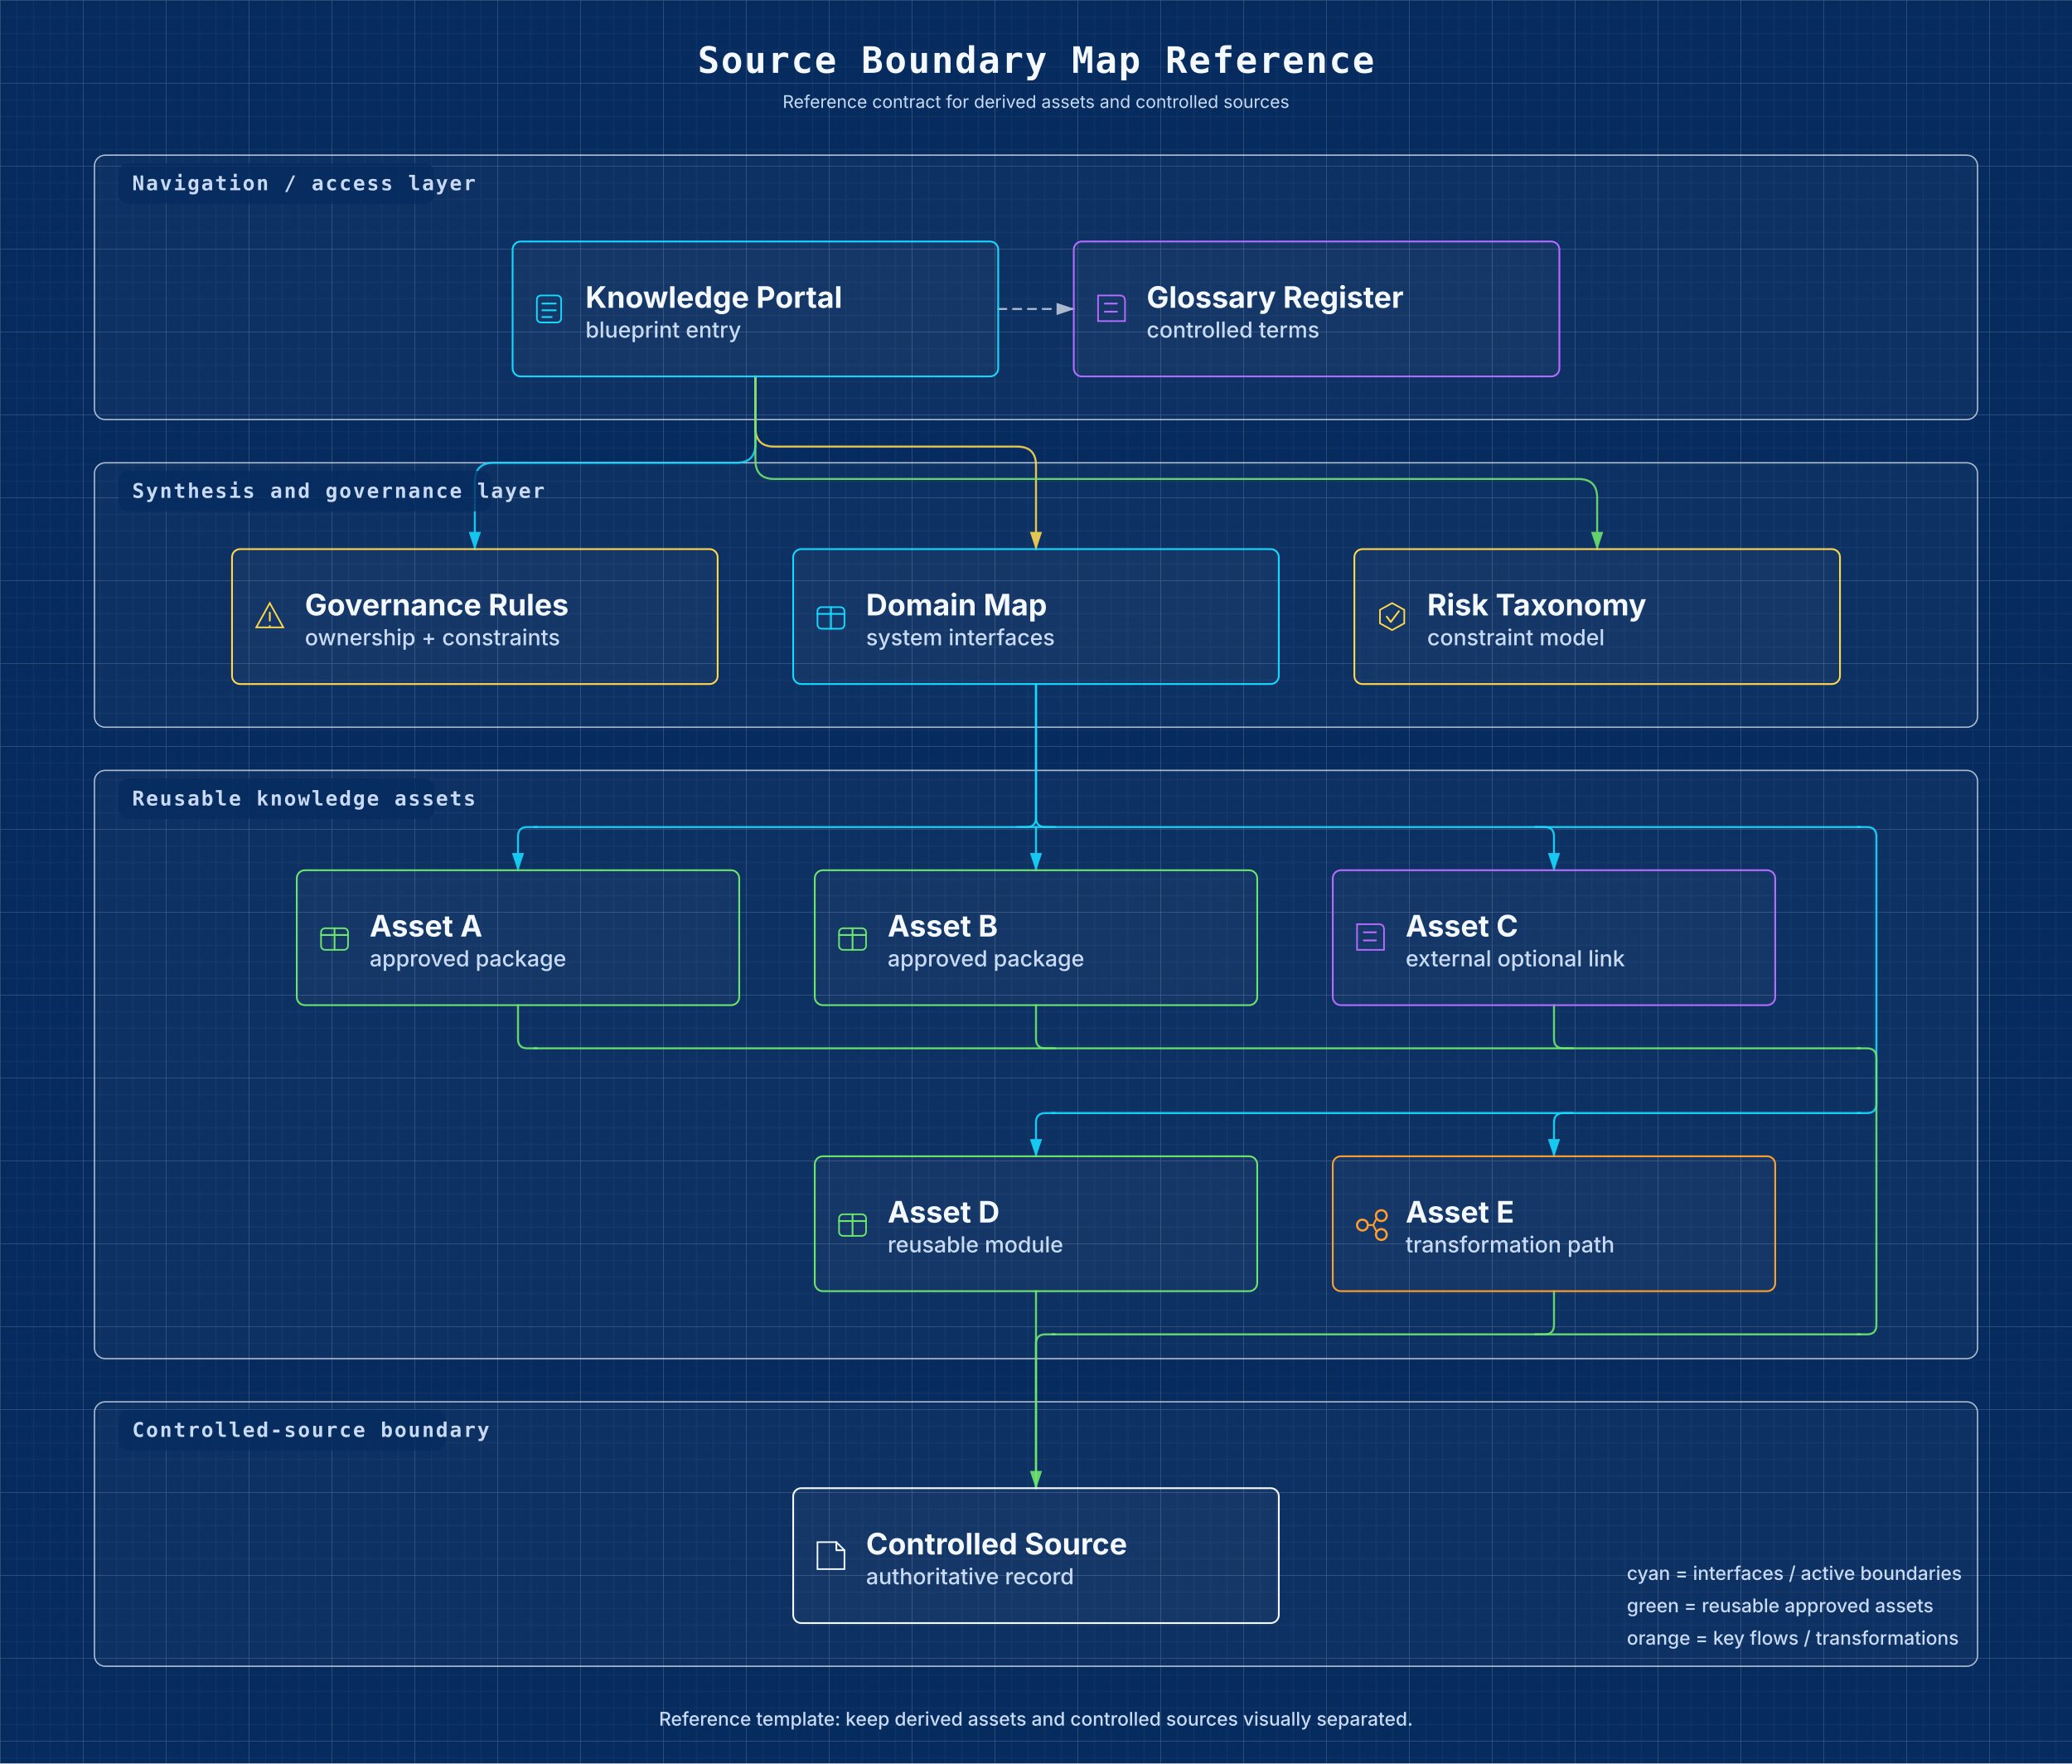
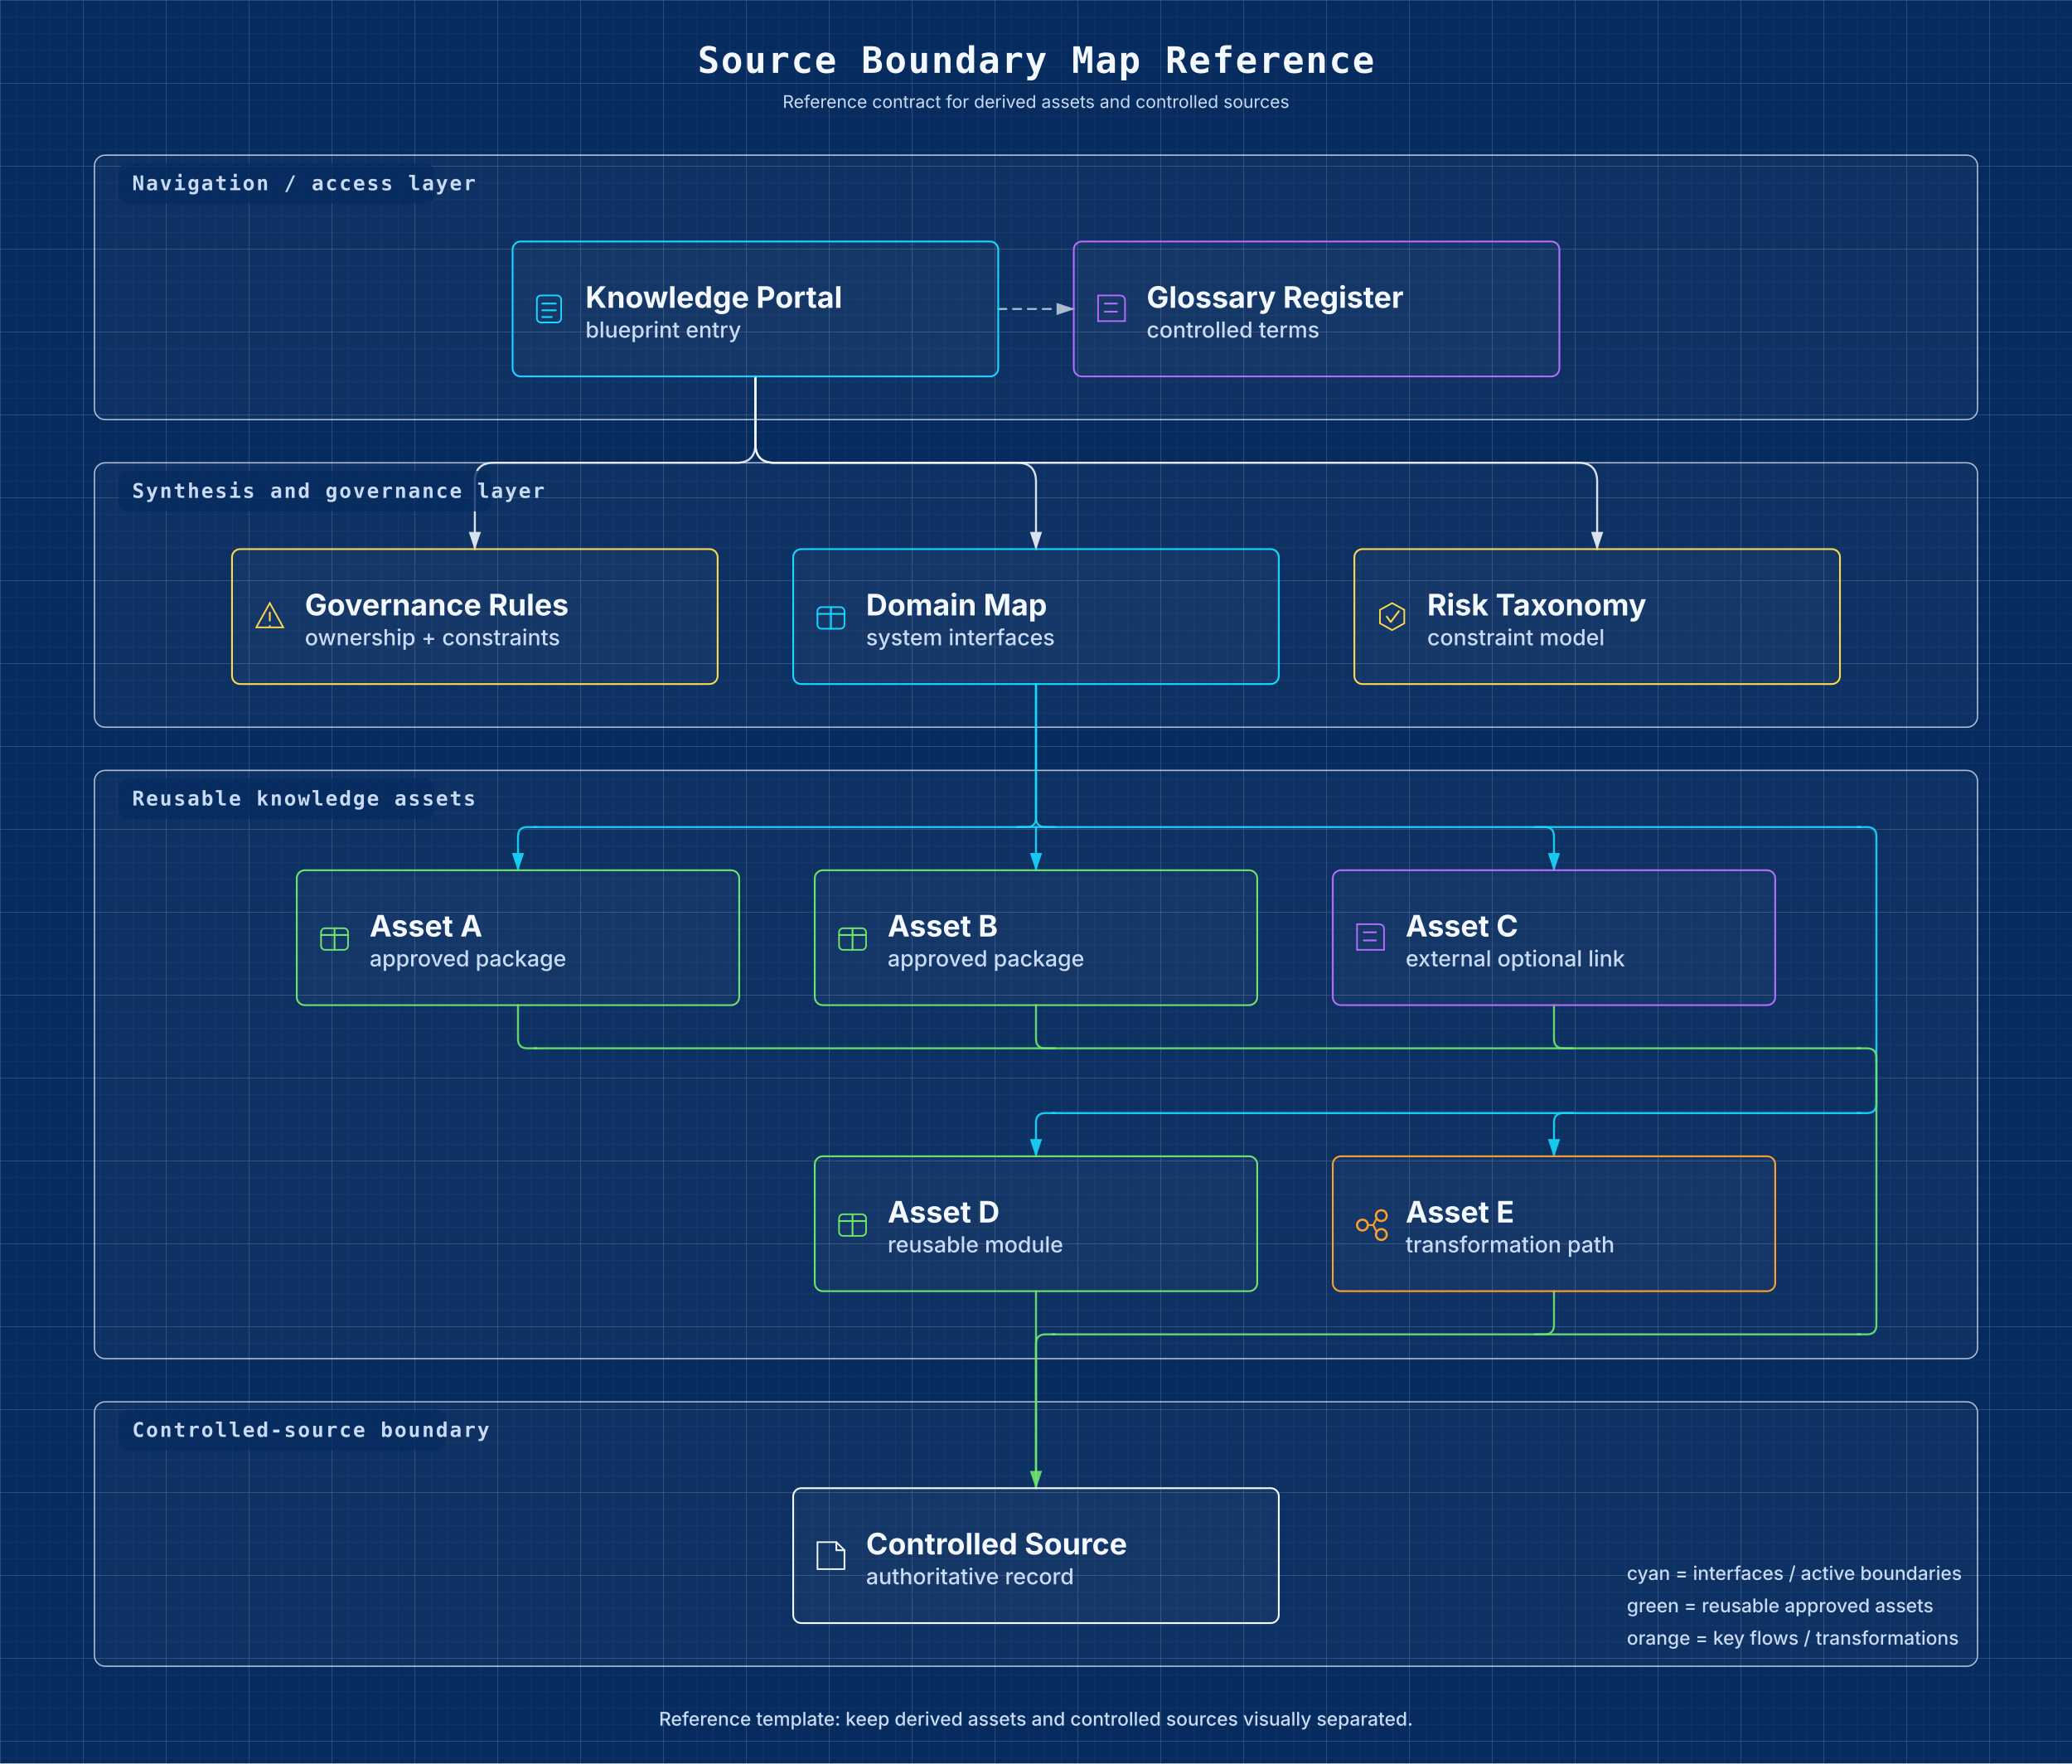
<svg xmlns="http://www.w3.org/2000/svg" width="1536" height="1307" viewBox="0 0 1536 1307" role="img" aria-label="Source Boundary Map Reference" data-style="accent-blueprint" data-diagram-type="source_boundary_map">
  <defs>
    <pattern id="blueprint-grid-small" width="12.29" height="12.29" patternUnits="userSpaceOnUse">
      <path d="M 12.29 0 H 0 V 12.29" fill="none" stroke="#FFFFFF" stroke-opacity="0.08" stroke-width="0.72" />
    </pattern>
    <pattern id="blueprint-grid" width="61.44" height="61.44" patternUnits="userSpaceOnUse">
      <rect width="61.44" height="61.44" fill="url(#blueprint-grid-small)" />
      <path d="M 61.44 0 H 0 V 61.44" fill="none" stroke="#FFFFFF" stroke-opacity="0.14" stroke-width="1.02" />
    </pattern>
    <marker id="arrow" markerWidth="10" markerHeight="10" refX="8.5" refY="3" orient="auto" markerUnits="strokeWidth">
      <path d="M0,0 L0,6 L9,3 z" fill="context-stroke" />
    </marker>
    <marker id="arrow-fanout" markerWidth="10" markerHeight="10" refX="8.5" refY="3" orient="auto" markerUnits="strokeWidth">
      <path d="M0,0 L0,6 L9,3 z" fill="context-stroke" />
    </marker>
    <marker id="arrow-fanin" markerWidth="10" markerHeight="10" refX="8.5" refY="3" orient="auto" markerUnits="strokeWidth">
      <path d="M0,0 L0,6 L9,3 z" fill="context-stroke" />
    </marker>
    <style>
    [data-style="accent-blueprint"] .title{font:700 27px IBM Plex Mono,JetBrains Mono,Consolas,monospace;fill:#F4F8FF;letter-spacing:.04em;text-transform:uppercase}
    [data-style="accent-blueprint"] .subtitle{font:400 13px IBM Plex Sans,Inter,Roboto Condensed,DIN,Segoe UI,Aptos,Arial,sans-serif;fill:#C9DAF5}
    [data-style="accent-blueprint"] .group-label{font:700 15px IBM Plex Mono,JetBrains Mono,Consolas,monospace;fill:#C9DAF5;letter-spacing:.08em;text-transform:uppercase}
    [data-style="accent-blueprint"] .card-title{font:700 17px IBM Plex Sans,Inter,Roboto Condensed,DIN,Segoe UI,Aptos,Arial,sans-serif;fill:#F4F8FF}
    [data-style="accent-blueprint"] .card-sub{font:500 13px IBM Plex Sans,Inter,Roboto Condensed,DIN,Segoe UI,Aptos,Arial,sans-serif;fill:#C9DAF5}
    [data-style="accent-blueprint"] .edge{fill:none;stroke:#F4F8FF;stroke-width:1.5;stroke-linecap:round;stroke-linejoin:round;opacity:0.88}
    [data-style="accent-blueprint"] .fanout{stroke:#FF9F2E;opacity:0.9}
    [data-style="accent-blueprint"] .fanin{stroke:#6EE66E;opacity:0.9}
    [data-style="accent-blueprint"] .route-shared{marker-end:none}
    [data-style="accent-blueprint"] .edge-dashed{stroke-dasharray:6 5;opacity:0.68}
    [data-style="accent-blueprint"] .note{font:500 14px IBM Plex Sans,Inter,Roboto Condensed,DIN,Segoe UI,Aptos,Arial,sans-serif;fill:#C9DAF5}
    [data-style="accent-blueprint"] .mono{font-family:IBM Plex Mono,JetBrains Mono,Consolas,monospace}
    [data-style="accent-blueprint"] .table-header{font:700 15.5px IBM Plex Mono,JetBrains Mono,Consolas,monospace;fill:#F4F8FF;letter-spacing:.08em;text-transform:uppercase}
    [data-style="accent-blueprint"] .table-cell{font:500 17px IBM Plex Sans,Inter,Roboto Condensed,DIN,Segoe UI,Aptos,Arial,sans-serif;fill:#F4F8FF}
    [data-style="accent-blueprint"] .table-cell-secondary{font:500 17px IBM Plex Sans,Inter,Roboto Condensed,DIN,Segoe UI,Aptos,Arial,sans-serif;fill:#C9DAF5}
    [data-style="accent-blueprint"] .info-panel-title{font:700 15px IBM Plex Mono,JetBrains Mono,Consolas,monospace;fill:#F4F8FF;letter-spacing:.08em;text-transform:uppercase}
    [data-style="accent-blueprint"] .info-panel-item{font:500 14px IBM Plex Sans,Inter,Roboto Condensed,DIN,Segoe UI,Aptos,Arial,sans-serif;fill:#C9DAF5}
    [data-style="accent-blueprint"] .tree-level-label{font:700 15px IBM Plex Mono,JetBrains Mono,Consolas,monospace;fill:#C9DAF5;letter-spacing:.08em;text-transform:uppercase}
    [data-style="accent-blueprint"] .hub-label{font:700 15px IBM Plex Mono,JetBrains Mono,Consolas,monospace;fill:#C9DAF5;letter-spacing:.08em;text-transform:uppercase}
    [data-style="accent-blueprint"] .icon-line{fill:none;stroke-width:1.3;stroke-linecap:round;stroke-linejoin:round}
  </style>
  </defs>
  <rect x="0" y="0" width="1536" height="1307" rx="0" fill="#062B5F" />
  <rect x="0" y="0" width="1536" height="1307" rx="0" fill="url(#blueprint-grid)" opacity="1" />
  <text x="768.0" y="54" text-anchor="middle" class="title">Source Boundary Map Reference</text>
  <text x="768.0" y="80.0" text-anchor="middle" class="subtitle">Reference contract for derived assets and controlled sources</text>
  <rect x="70" y="115" width="1396" height="196" class="group-panel" rx="8" fill="#FFFFFF" fill-opacity="0.03" stroke="#F4F8FF" stroke-opacity="0.7" stroke-width="1" />
  <rect x="70" y="343" width="1396" height="196" class="group-panel" rx="8" fill="#FFFFFF" fill-opacity="0.03" stroke="#F4F8FF" stroke-opacity="0.7" stroke-width="1" />
  <rect x="70" y="571" width="1396" height="436" class="group-panel" rx="8" fill="#FFFFFF" fill-opacity="0.03" stroke="#F4F8FF" stroke-opacity="0.7" stroke-width="1" />
  <rect x="70" y="1039" width="1396" height="196" class="group-panel" rx="8" fill="#FFFFFF" fill-opacity="0.03" stroke="#F4F8FF" stroke-opacity="0.7" stroke-width="1" />
  <path d="M 768.0 507.0 L 768.0 606.0 Q 768.0 613.0 761.0 613.0 L 754.0 613.0" class="edge fanout route-shared branch" style="stroke:#16D9FF" data-route-family="1" data-route-color="#16D9FF" />
  <path d="M 768.0 507.0 L 768.0 606.0 Q 768.0 613.0 775.0 613.0 L 782.0 613.0" class="edge fanout route-shared branch" style="stroke:#16D9FF" data-route-family="1" data-route-color="#16D9FF" />
  <path d="M 1377.0 613.0 L 1384.0 613.0 Q 1391.0 613.0 1391.0 620.0 L 1391.0 818.0 Q 1391.0 825.0 1384.0 825.0 L 1377.0 825.0" class="edge fanout route-shared trunk" style="stroke:#16D9FF" data-route-family="1" data-route-color="#16D9FF" />
  <path d="M 396.0 613.0 L 1379.0 613.0" class="edge fanout route-shared bus" style="stroke:#16D9FF" data-route-family="1" data-route-color="#16D9FF" />
  <path d="M 398.0 613.0 L 391.0 613.0 Q 384.0 613.0 384.0 620.0 L 384.0 645.0" class="edge fanout terminal" marker-end="url(#arrow-fanout)" style="stroke:#16D9FF" data-route-family="1" data-route-color="#16D9FF" />
  <path d="M 768.0 613.0 L 768.0 645.0" class="edge fanout terminal" marker-end="url(#arrow-fanout)" style="stroke:#16D9FF" data-route-family="1" data-route-color="#16D9FF" />
  <path d="M 1138.0 613.0 L 1145.0 613.0 Q 1152.0 613.0 1152.0 620.0 L 1152.0 645.0" class="edge fanout terminal" marker-end="url(#arrow-fanout)" style="stroke:#16D9FF" data-route-family="1" data-route-color="#16D9FF" />
  <path d="M 780.0 825.0 L 1379.0 825.0" class="edge fanout route-shared bus" style="stroke:#16D9FF" data-route-family="1" data-route-color="#16D9FF" />
  <path d="M 782.0 825.0 L 775.0 825.0 Q 768.0 825.0 768.0 832.0 L 768.0 857.0" class="edge fanout terminal" marker-end="url(#arrow-fanout)" style="stroke:#16D9FF" data-route-family="1" data-route-color="#16D9FF" />
  <path d="M 1166.0 825.0 L 1159.0 825.0 Q 1152.0 825.0 1152.0 832.0 L 1152.0 857.0" class="edge fanout terminal" marker-end="url(#arrow-fanout)" style="stroke:#16D9FF" data-route-family="1" data-route-color="#16D9FF" />
  <path d="M 1377.0 777.0 L 1384.0 777.0 Q 1391.0 777.0 1391.0 784.0 L 1391.0 982.0 Q 1391.0 989.0 1384.0 989.0 L 1377.0 989.0" class="edge fanin route-shared trunk" style="stroke:#6EE66E" data-route-family="0" data-route-color="#6EE66E" />
  <path d="M 384.0 745.0 L 384.0 770.0 Q 384.0 777.0 391.0 777.0 L 398.0 777.0" class="edge fanin route-shared branch" style="stroke:#6EE66E" data-route-family="0" data-route-color="#6EE66E" />
  <path d="M 768.0 745.0 L 768.0 770.0 Q 768.0 777.0 775.0 777.0 L 782.0 777.0" class="edge fanin route-shared branch" style="stroke:#6EE66E" data-route-family="0" data-route-color="#6EE66E" />
  <path d="M 1152.0 745.0 L 1152.0 770.0 Q 1152.0 777.0 1159.0 777.0 L 1166.0 777.0" class="edge fanin route-shared branch" style="stroke:#6EE66E" data-route-family="0" data-route-color="#6EE66E" />
  <path d="M 396.0 777.0 L 1379.0 777.0" class="edge fanin route-shared bus" style="stroke:#6EE66E" data-route-family="0" data-route-color="#6EE66E" />
  <path d="M 1152.0 957.0 L 1152.0 982.0 Q 1152.0 989.0 1145.0 989.0 L 1138.0 989.0" class="edge fanin route-shared branch" style="stroke:#6EE66E" data-route-family="0" data-route-color="#6EE66E" />
  <path d="M 780.0 989.0 L 1379.0 989.0" class="edge fanin route-shared bus" style="stroke:#6EE66E" data-route-family="0" data-route-color="#6EE66E" />
  <path d="M 782.0 989.0 L 775.0 989.0 Q 768.0 989.0 768.0 996.0 L 768.0 1103.0" class="edge fanin route-shared merge" style="stroke:#6EE66E" data-route-family="0" data-route-color="#6EE66E" />
  <path d="M 768.0 957.0 L 768.0 1103.0" class="edge fanin terminal" marker-end="url(#arrow-fanin)" style="stroke:#6EE66E" data-route-family="0" data-route-color="#6EE66E" />
  <path d="M 740.0 229.0 L 796.0 229.0" class="edge edge-dashed" marker-end="url(#arrow)" />
-   <path d="M 560.0 279 L 560.0 329.0 Q 560.0 343.0 546.0 343.0 L 366.0 343.0 Q 352.0 343.0 352.0 357.0 L 352.0 407" class="edge direct-link" marker-end="url(#arrow)" style="stroke:#16D9FF" data-route-color="#16D9FF" data-direct-corridor="down:279:407" data-direct-lane="0" data-lane-shift="0.0" />
-   <path d="M 560.0 279 L 560.0 317.0 Q 560.0 331.0 574.0 331.0 L 754.0 331.0 Q 768.0 331.0 768.0 345.0 L 768.0 407" class="edge direct-link" marker-end="url(#arrow)" style="stroke:#FFD84D" data-route-color="#FFD84D" data-direct-corridor="down:279:407" data-direct-lane="1" data-lane-shift="-12.0" />
-   <path d="M 560.0 279 L 560.0 341.0 Q 560.0 355.0 574.0 355.0 L 1170.0 355.0 Q 1184.0 355.0 1184.0 369.0 L 1184.0 407" class="edge direct-link" marker-end="url(#arrow)" style="stroke:#6EE66E" data-route-color="#6EE66E" data-direct-corridor="down:279:407" data-direct-lane="2" data-lane-shift="12.0" />
+   <path d="M 560.0 279 L 560.0 329.0 Q 560.0 343.0 546.0 343.0 L 366.0 343.0 Q 352.0 343.0 352.0 357.0 L 352.0 407" class="edge" marker-end="url(#arrow)" />
+   <path d="M 560.0 279 L 560.0 329.0 Q 560.0 343.0 574.0 343.0 L 754.0 343.0 Q 768.0 343.0 768.0 357.0 L 768.0 407" class="edge" marker-end="url(#arrow)" />
+   <path d="M 560.0 279 L 560.0 329.0 Q 560.0 343.0 574.0 343.0 L 1170.0 343.0 Q 1184.0 343.0 1184.0 357.0 L 1184.0 407" class="edge" marker-end="url(#arrow)" />
  <g class="group-label-wrap">
    <rect x="88" y="121" width="234.0" height="30" rx="7" fill="#062B5F" fill-opacity="0.78" />
    <text x="98" y="141" class="group-label">Navigation / access layer</text>
  </g>
  <g class="group-label-wrap">
    <rect x="88" y="349" width="276.0" height="30" rx="7" fill="#062B5F" fill-opacity="0.78" />
    <text x="98" y="369" class="group-label">Synthesis and governance layer</text>
  </g>
  <g class="group-label-wrap">
    <rect x="88" y="577" width="234.0" height="30" rx="7" fill="#062B5F" fill-opacity="0.78" />
    <text x="98" y="597" class="group-label">Reusable knowledge assets</text>
  </g>
  <g class="group-label-wrap">
    <rect x="88" y="1045" width="242.4" height="30" rx="7" fill="#062B5F" fill-opacity="0.78" />
    <text x="98" y="1065" class="group-label">Controlled-source boundary</text>
  </g>
  <g id="node-portal" class="card node-card">
    <rect x="380.0" y="179" width="360" height="100" rx="6" fill="#FFFFFF" fill-opacity="0.03" stroke="#16D9FF" stroke-width="1.3" />
    <rect x="398.0" y="219.0" width="18" height="20" rx="3" fill="none" stroke="#16D9FF" stroke-width="1.2" />
    <path d="M402.0,225.0 H412.0 M402.0,230.0 H412.0 M402.0,235.0 H409.0" class="icon-line" stroke="#16D9FF" />
    <text x="434.0" y="228.135" text-anchor="start" class="card-title" style="font-size:22px">Knowledge Portal</text>
    <text x="434.0" y="250.243" text-anchor="start" class="card-sub" style="font-size:16.4px">blueprint entry</text>
  </g>
  <g id="node-glossary" class="card node-card">
    <rect x="796.0" y="179" width="360" height="100" rx="6" fill="#FFFFFF" fill-opacity="0.03" stroke="#B56CFF" stroke-width="1.3" />
    <path d="M814.0,219.0 H830.0 Q834.0,219.0 834.0,223.0 V238.0 H814.0 Z" fill="none" stroke="#B56CFF" stroke-width="1.2" />
    <path d="M819.0,225.0 H828.0 M819.0,231.0 H828.0" class="icon-line" stroke="#B56CFF" />
    <text x="850.0" y="228.135" text-anchor="start" class="card-title" style="font-size:22px">Glossary Register</text>
    <text x="850.0" y="250.243" text-anchor="start" class="card-sub" style="font-size:16.4px">controlled terms</text>
  </g>
  <g id="node-rules" class="card node-card">
    <rect x="172.0" y="407" width="360" height="100" rx="6" fill="#FFFFFF" fill-opacity="0.03" stroke="#FFD84D" stroke-width="1.3" />
    <path d="M200.0,447.0 L210.0,465.0 H190.0 Z" fill="none" stroke="#FFD84D" stroke-width="1.2" />
    <path d="M200.0,454.0 V460.0 M200.0,464.0 V464.0" class="icon-line" stroke="#FFD84D" />
    <text x="226.0" y="456.135" text-anchor="start" class="card-title" style="font-size:22px">Governance Rules</text>
    <text x="226.0" y="478.243" text-anchor="start" class="card-sub" style="font-size:16.4px">ownership + constraints</text>
  </g>
  <g id="node-domain_map" class="card node-card">
    <rect x="588.0" y="407" width="360" height="100" rx="6" fill="#FFFFFF" fill-opacity="0.03" stroke="#16D9FF" stroke-width="1.3" />
    <rect x="606.0" y="450.0" width="20" height="16" rx="3" fill="none" stroke="#16D9FF" stroke-width="1.2" />
    <path d="M606.0,455.0 H626.0 M616.0,450.0 V466.0" class="icon-line" stroke="#16D9FF" />
    <text x="642.0" y="456.135" text-anchor="start" class="card-title" style="font-size:22px">Domain Map</text>
    <text x="642.0" y="478.243" text-anchor="start" class="card-sub" style="font-size:16.4px">system interfaces</text>
  </g>
  <g id="node-risk" class="card node-card">
    <rect x="1004.0" y="407" width="360" height="100" rx="6" fill="#FFFFFF" fill-opacity="0.03" stroke="#FFD84D" stroke-width="1.3" />
    <path d="M1032.0,447.0 L1041.0,452.0 V462.0 L1032.0,467.0 L1023.0,462.0 V452.0 Z" fill="none" stroke="#FFD84D" stroke-width="1.2" />
    <path d="M1028.0,457.0 L1031.0,461.0 L1037.0,453.0" class="icon-line" stroke="#FFD84D" />
    <text x="1058.0" y="456.135" text-anchor="start" class="card-title" style="font-size:22px">Risk Taxonomy</text>
    <text x="1058.0" y="478.243" text-anchor="start" class="card-sub" style="font-size:16.4px">constraint model</text>
  </g>
  <g id="node-asset_a" class="card node-card">
    <rect x="220.0" y="645" width="328.0" height="100" rx="6" fill="#FFFFFF" fill-opacity="0.03" stroke="#6EE66E" stroke-width="1.3" />
    <rect x="238.0" y="688.0" width="20" height="16" rx="3" fill="none" stroke="#6EE66E" stroke-width="1.2" />
    <path d="M238.0,693.0 H258.0 M248.0,688.0 V704.0" class="icon-line" stroke="#6EE66E" />
    <text x="274.0" y="694.135" text-anchor="start" class="card-title" style="font-size:22px">Asset A</text>
    <text x="274.0" y="716.243" text-anchor="start" class="card-sub" style="font-size:16.4px">approved package</text>
  </g>
  <g id="node-asset_b" class="card node-card">
    <rect x="604.0" y="645" width="328.0" height="100" rx="6" fill="#FFFFFF" fill-opacity="0.03" stroke="#6EE66E" stroke-width="1.3" />
    <rect x="622.0" y="688.0" width="20" height="16" rx="3" fill="none" stroke="#6EE66E" stroke-width="1.2" />
    <path d="M622.0,693.0 H642.0 M632.0,688.0 V704.0" class="icon-line" stroke="#6EE66E" />
    <text x="658.0" y="694.135" text-anchor="start" class="card-title" style="font-size:22px">Asset B</text>
    <text x="658.0" y="716.243" text-anchor="start" class="card-sub" style="font-size:16.4px">approved package</text>
  </g>
  <g id="node-asset_c" class="card node-card">
    <rect x="988.0" y="645" width="328.0" height="100" rx="6" fill="#FFFFFF" fill-opacity="0.03" stroke="#B56CFF" stroke-width="1.3" />
    <path d="M1006.0,685.0 H1022.0 Q1026.0,685.0 1026.0,689.0 V704.0 H1006.0 Z" fill="none" stroke="#B56CFF" stroke-width="1.2" />
    <path d="M1011.0,691.0 H1020.0 M1011.0,697.0 H1020.0" class="icon-line" stroke="#B56CFF" />
    <text x="1042.0" y="694.135" text-anchor="start" class="card-title" style="font-size:22px">Asset C</text>
    <text x="1042.0" y="716.243" text-anchor="start" class="card-sub" style="font-size:16.4px">external optional link</text>
  </g>
  <g id="node-asset_d" class="card node-card">
    <rect x="604.0" y="857" width="328.0" height="100" rx="6" fill="#FFFFFF" fill-opacity="0.03" stroke="#6EE66E" stroke-width="1.3" />
    <rect x="622.0" y="900.0" width="20" height="16" rx="3" fill="none" stroke="#6EE66E" stroke-width="1.2" />
    <path d="M622.0,905.0 H642.0 M632.0,900.0 V916.0" class="icon-line" stroke="#6EE66E" />
    <text x="658.0" y="906.135" text-anchor="start" class="card-title" style="font-size:22px">Asset D</text>
    <text x="658.0" y="928.243" text-anchor="start" class="card-sub" style="font-size:16.4px">reusable module</text>
  </g>
  <g id="node-asset_e" class="card node-card">
    <rect x="988.0" y="857" width="328.0" height="100" rx="6" fill="#FFFFFF" fill-opacity="0.03" stroke="#FF9F2E" stroke-width="1.3" />
    <circle cx="1010.0" cy="908.0" r="4" fill="none" stroke="#FF9F2E" stroke-width="1.6" />
    <circle cx="1024.0" cy="901.0" r="4" fill="none" stroke="#FF9F2E" stroke-width="1.6" />
    <circle cx="1024.0" cy="915.0" r="4" fill="none" stroke="#FF9F2E" stroke-width="1.6" />
    <path d="M1014.0,908.0 H1018.0 M1020.0,904.0 L1018.0,908.0 L1020.0,912.0" class="icon-line" stroke="#FF9F2E" />
    <text x="1042.0" y="906.135" text-anchor="start" class="card-title" style="font-size:22px">Asset E</text>
    <text x="1042.0" y="928.243" text-anchor="start" class="card-sub" style="font-size:16.4px">transformation path</text>
  </g>
  <g id="node-controlled_source" class="card node-card">
    <rect x="588.0" y="1103" width="360" height="100" rx="6" fill="#FFFFFF" fill-opacity="0.03" stroke="#F4F8FF" stroke-width="1.3" />
    <path d="M606.0,1143.0 H620.0 L626.0,1149.0 V1163.0 H606.0 Z" fill="none" stroke="#F4F8FF" stroke-width="1.2" />
    <path d="M620.0,1143.0 V1149.0 H626.0" class="icon-line" stroke="#F4F8FF" />
    <text x="642.0" y="1152.135" text-anchor="start" class="card-title" style="font-size:22px">Controlled Source</text>
    <text x="642.0" y="1174.243" text-anchor="start" class="card-sub" style="font-size:16.4px">authoritative record</text>
  </g>
  <text x="1206" y="1171" class="note legend-note" fill="#16D9FF">cyan = interfaces / active boundaries</text>
  <text x="1206" y="1195" class="note legend-note" fill="#6EE66E">green = reusable approved assets</text>
  <text x="1206" y="1219" class="note legend-note" fill="#FF9F2E">orange = key flows / transformations</text>
  <text x="768.0" y="1279" text-anchor="middle" class="note">Reference template: keep derived assets and controlled sources visually separated.</text>
</svg>
